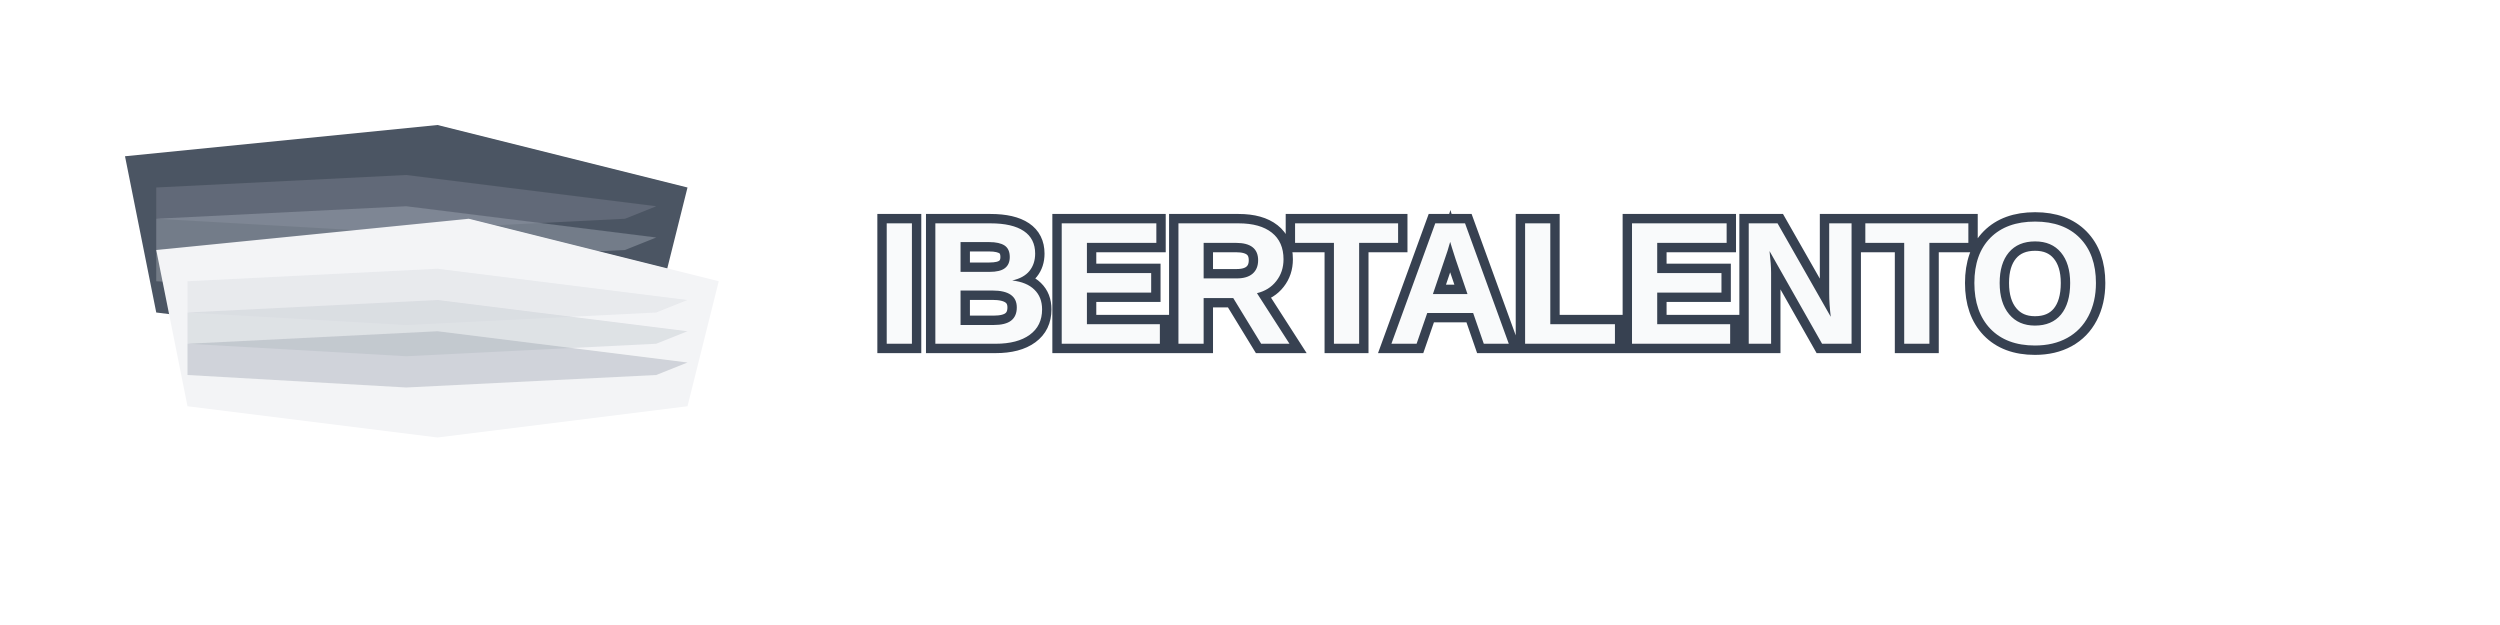
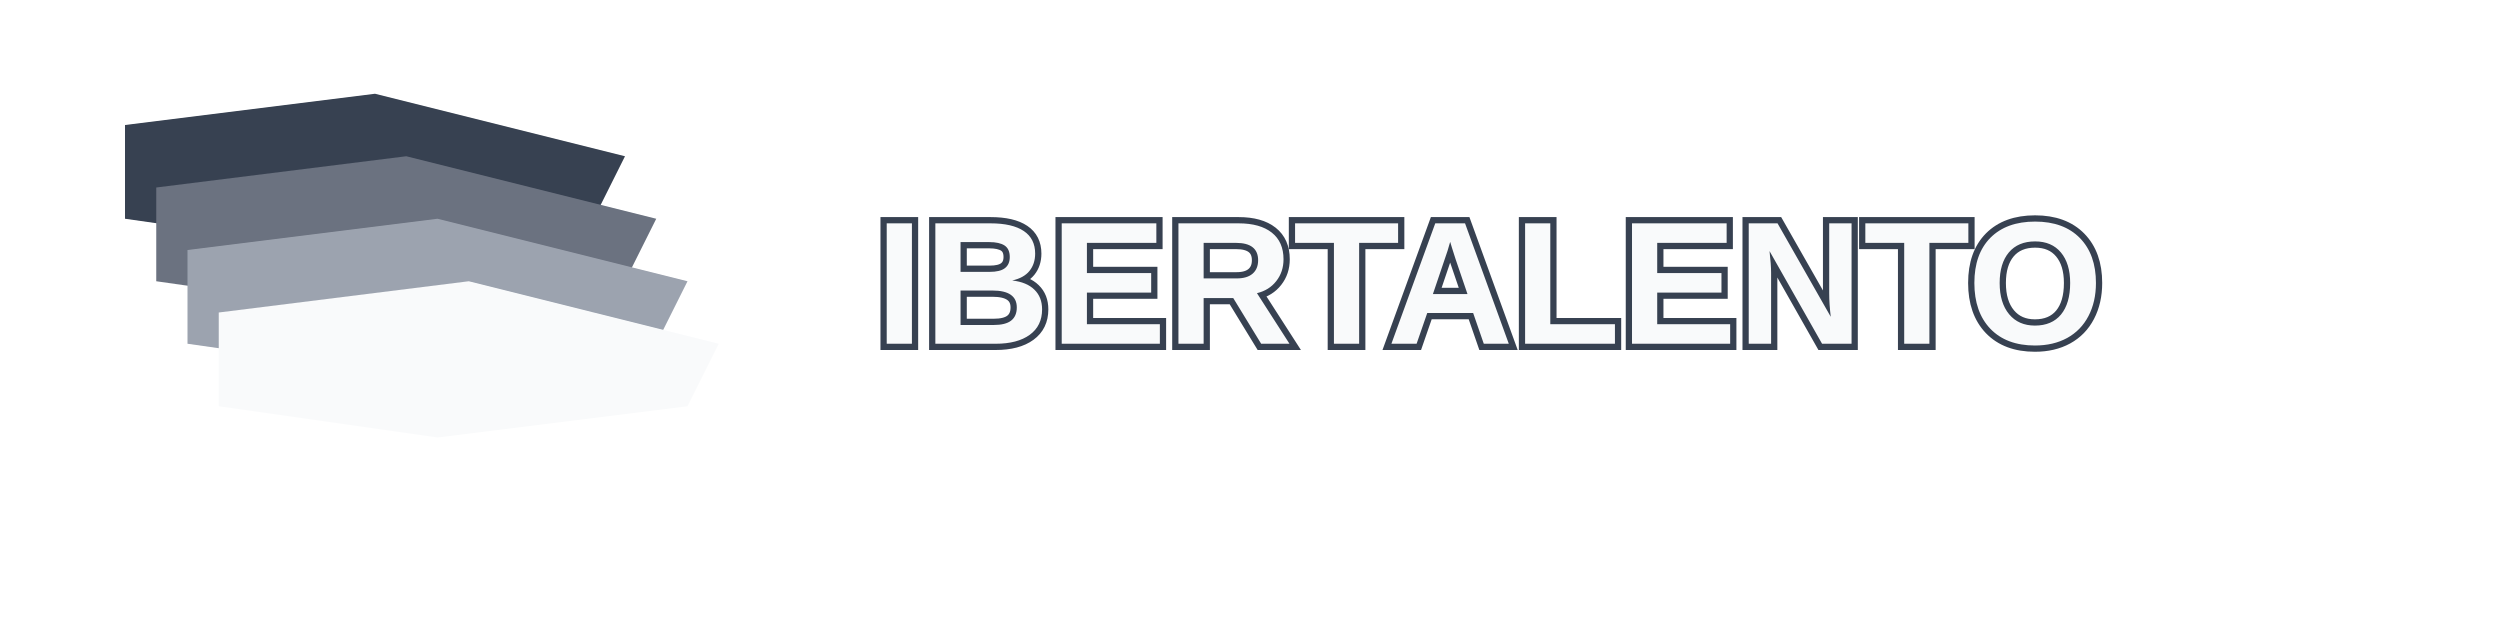
<svg xmlns="http://www.w3.org/2000/svg" width="400" height="100" viewBox="0 0 400 100" fill="none">
-   <path d="M20 25 L70 20 L110 30 L105 50 L65 55 L25 50 L20 25 Z" fill="#4B5563" />
-   <path d="M25 30 L65 28 L105 33 L100 35 L60 37 L25 35 L25 30 Z" fill="#6B7280" opacity="0.7" />
-   <path d="M25 35 L65 33 L105 38 L100 40 L60 42 L25 40 L25 35 Z" fill="#9CA3AF" opacity="0.5" />
-   <path d="M25 40 L65 38 L105 43 L100 45 L60 47 L25 45 L25 40 Z" fill="#D1D5DB" opacity="0.3" />
-   <path d="M25 40 L75 35 L115 45 L110 65 L70 70 L30 65 L25 40 Z" fill="#F3F4F6" />
-   <path d="M30 45 L70 43 L110 48 L105 50 L65 52 L30 50 L30 45 Z" fill="#E5E7EB" opacity="0.8" />
-   <path d="M30 50 L70 48 L110 53 L105 55 L65 57 L30 55 L30 50 Z" fill="#D1D5DB" opacity="0.6" />
-   <path d="M30 55 L70 53 L110 58 L105 60 L65 62 L30 60 L30 55 Z" fill="#9CA3AF" opacity="0.4" />
-   <text x="140" y="55" font-family="Arial, sans-serif" font-size="28" font-weight="bold" fill="#F9FAFB" stroke="#374151" stroke-width="3" paint-order="stroke fill">IBERTALENTO</text>
+   <path d="M20 20 L60 15 L100 25 L95 35 L55 40 L20 35 L20 20 Z" fill="#374151" />
+   <path d="M25 30 L65 25 L105 35 L100 45 L60 50 L25 45 L25 30 Z" fill="#6B7280" />
+   <path d="M30 40 L70 35 L110 45 L105 55 L65 60 L30 55 L30 40 Z" fill="#9CA3AF" />
+   <path d="M35 50 L75 45 L115 55 L110 65 L70 70 L35 65 L35 50 Z" fill="#F9FAFB" />
+   <text x="140" y="55" font-family="Arial, sans-serif" font-size="28" font-weight="bold" fill="#F9FAFB" stroke="#374151" stroke-width="2" paint-order="stroke fill">IBERTALENTO</text>
</svg>
